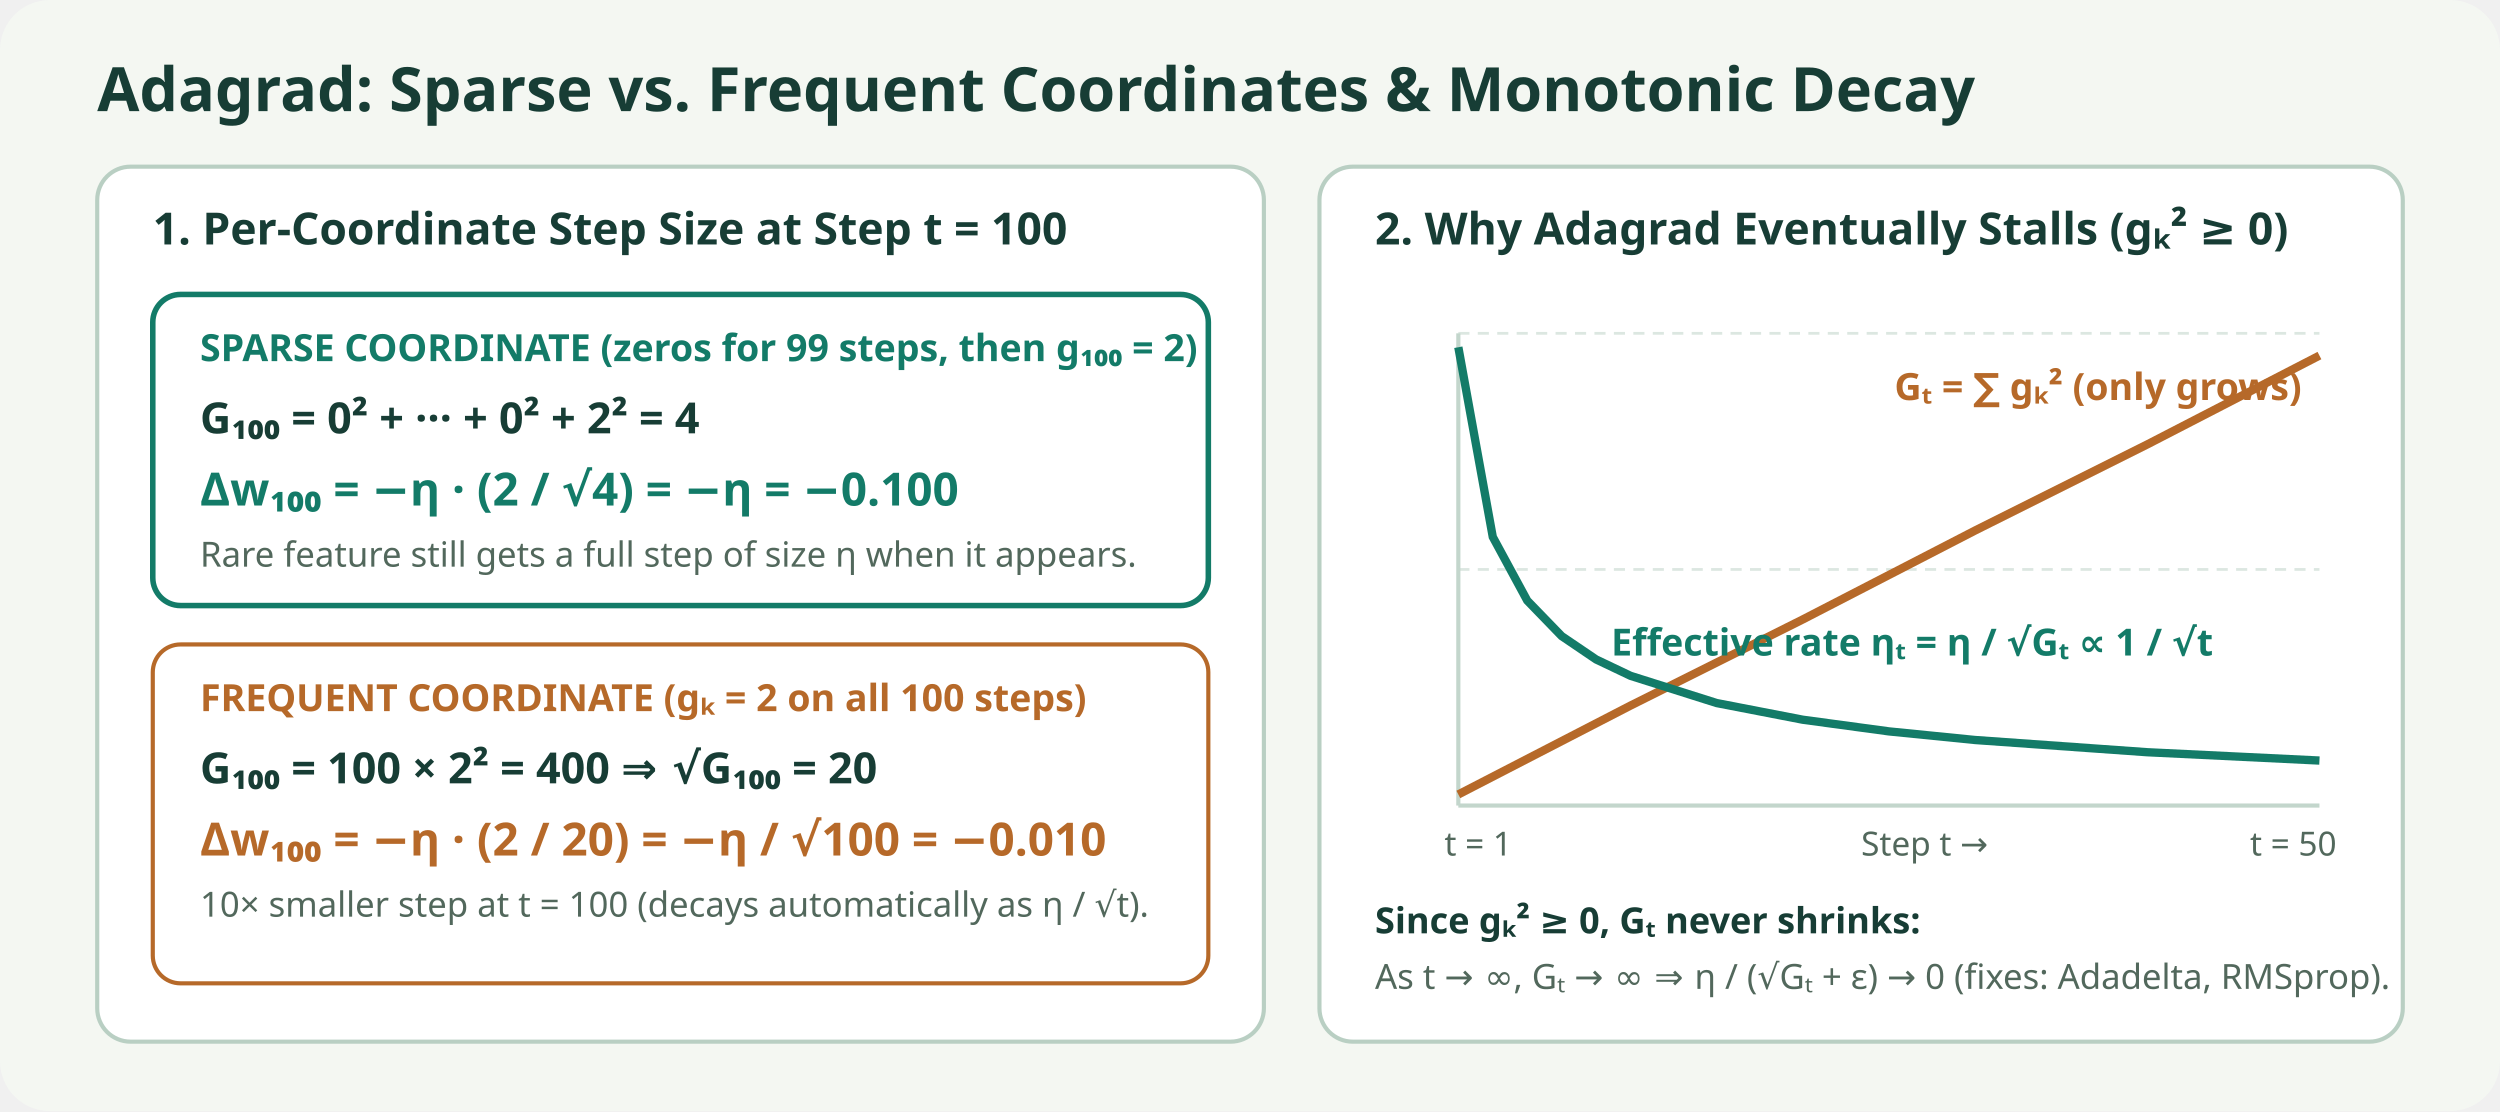
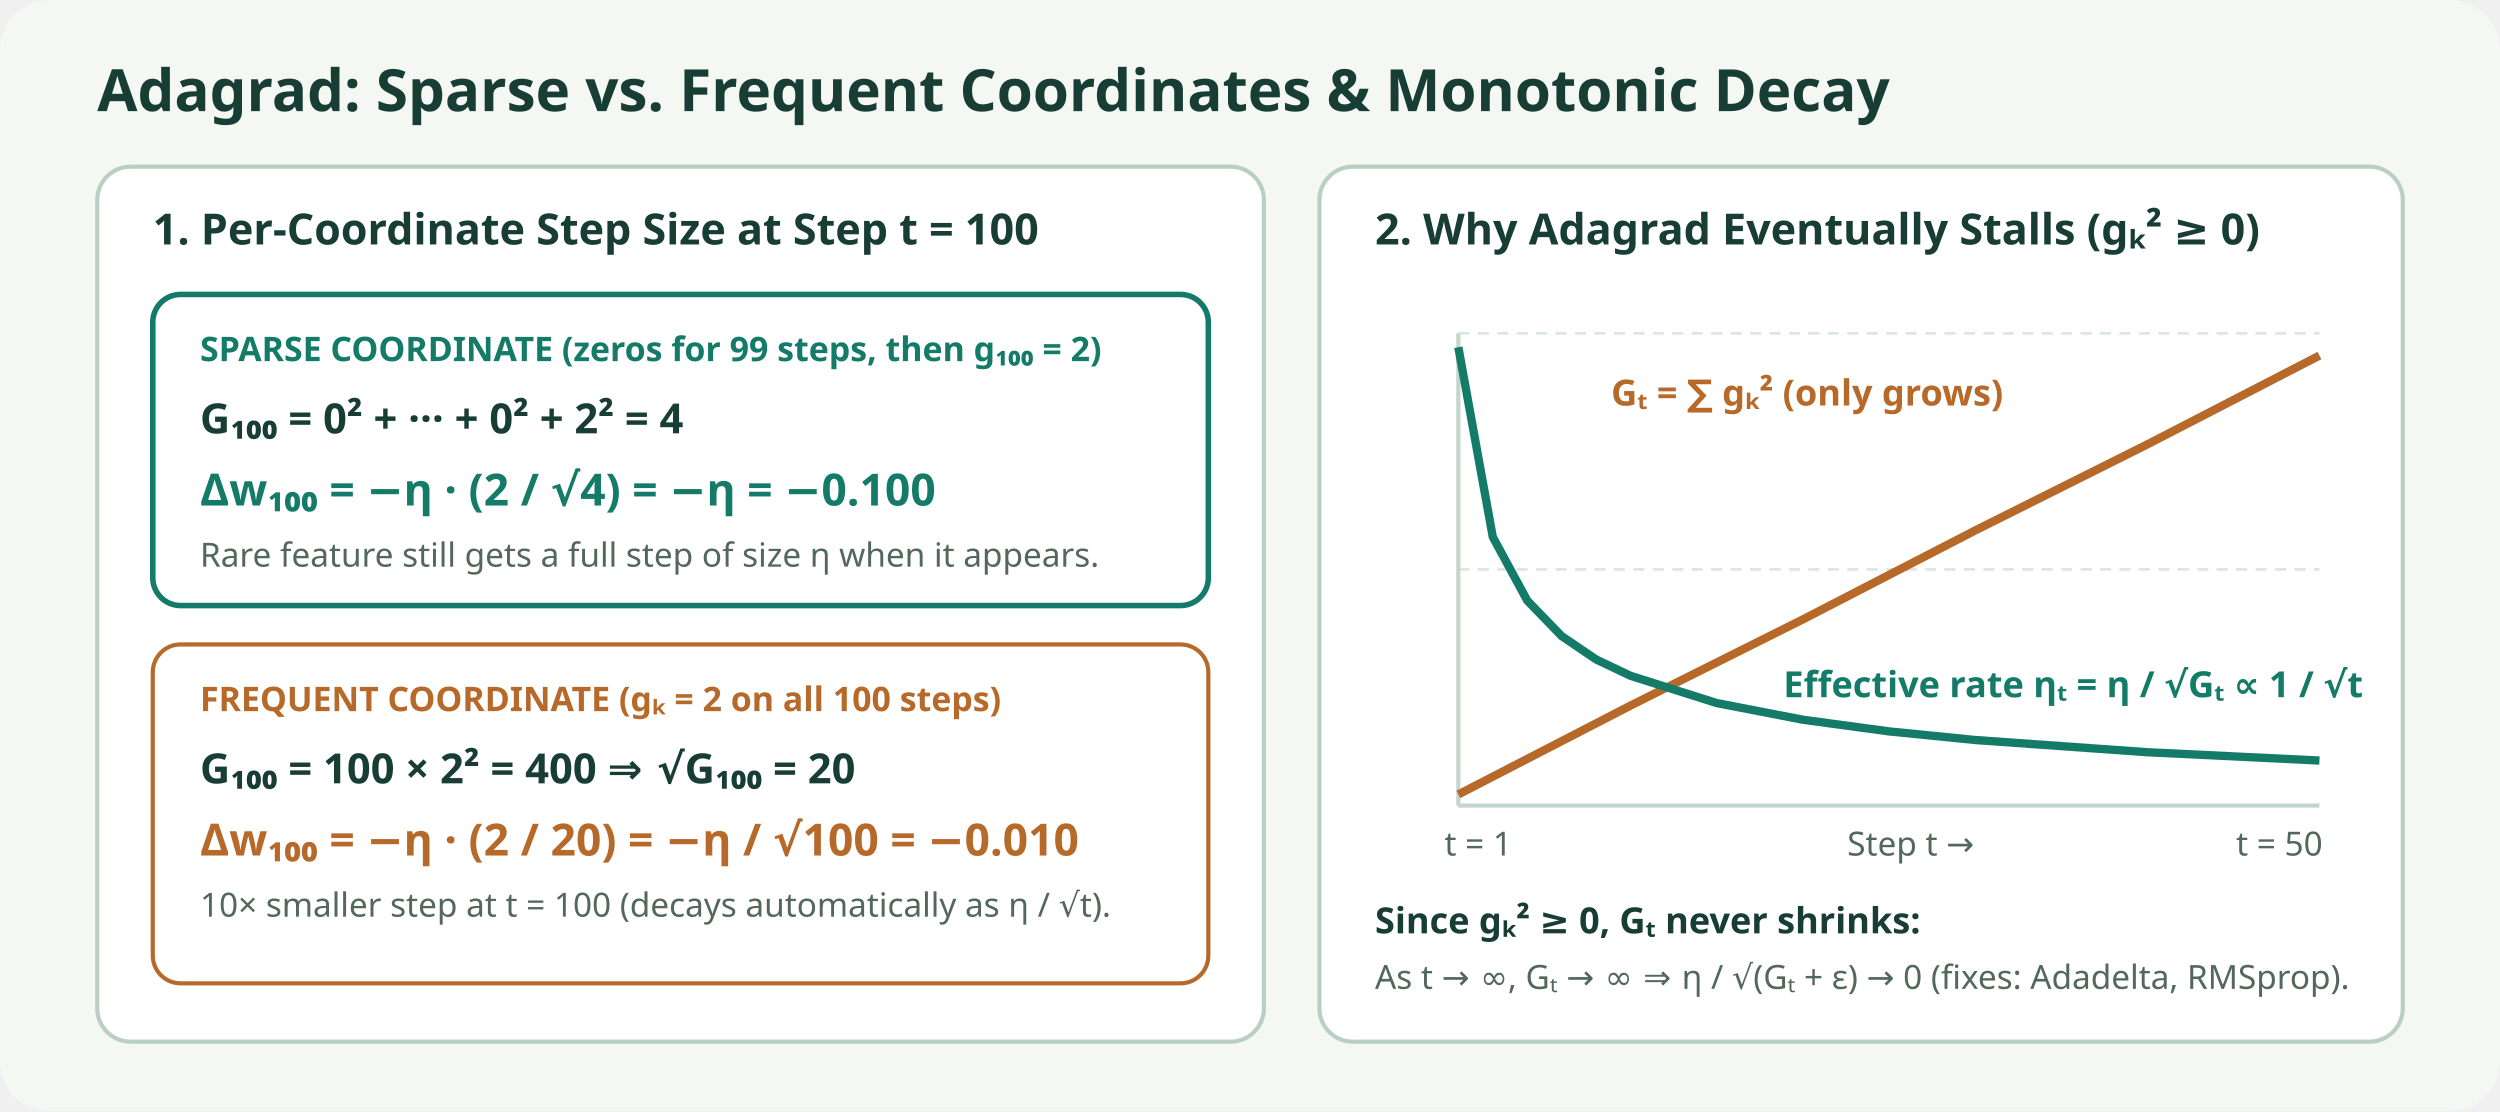
<svg xmlns="http://www.w3.org/2000/svg" viewBox="0 0 900 400" role="img" aria-labelledby="title desc">
  <rect width="900" height="400" rx="18" fill="#f4f7f2" />
  <g font-family="system-ui,sans-serif" fill="#173d35">
-     <text x="35" y="40" font-size="22" font-weight="700">Adagrad: Sparse vs. Frequent Coordinates &amp; Monotonic Decay</text>
+     <text x="35" y="40" font-size="21" font-weight="700">Adagrad: Sparse vs. Frequent Coordinates &amp; Monotonic Decay</text>
    <rect x="35" y="60" width="420" height="315" rx="12" fill="#fff" stroke="#b9cfc3" stroke-width="1.5" />
-     <text x="55" y="88" font-size="16" font-weight="700">1. Per-Coordinate Step Size at Step t = 100</text>
+     <text x="55" y="88" font-size="15.5" font-weight="700">1. Per-Coordinate Step Size at Step t = 100</text>
    <rect x="55" y="106" width="380" height="112" rx="10" fill="#fff" stroke="#137b68" stroke-width="2" />
-     <text x="72" y="130" font-size="13.5" font-weight="700" fill="#137b68">SPARSE COORDINATE (zeros for 99 steps, then g₁₀₀ = 2)</text>
-     <text x="72" y="156" font-size="15.5" font-weight="600">G₁₀₀ = 0² + ··· + 0² + 2² = 4</text>
-     <text x="72" y="182" font-size="16.5" font-weight="700" fill="#137b68">Δw₁₀₀ = −η · (2 / √4) = −η = −0.100</text>
-     <text x="72" y="204" font-size="12.5" fill="#52685c">Rare feature still gets a full step of size η when it appears.</text>
+     <text x="72" y="130" font-size="12.2" font-weight="700" fill="#137b68">SPARSE COORDINATE (zeros for 99 steps, then g₁₀₀ = 2)</text>
+     <text x="72" y="156" font-size="15" font-weight="600">G₁₀₀ = 0² + ··· + 0² + 2² = 4</text>
+     <text x="72" y="182" font-size="16" font-weight="700" fill="#137b68">Δw₁₀₀ = −η · (2 / √4) = −η = −0.100</text>
+     <text x="72" y="204" font-size="12" fill="#52685c">Rare feature still gets a full step of size η when it appears.</text>
    <rect x="55" y="232" width="380" height="122" rx="10" fill="#fff" stroke="#b66929" stroke-width="1.5" />
-     <text x="72" y="256" font-size="13.5" font-weight="700" fill="#b66929">FREQUENT COORDINATE (gₖ = 2 on all 100 steps)</text>
-     <text x="72" y="282" font-size="15.5" font-weight="600">G₁₀₀ = 100 × 2² = 400   ⇒   √G₁₀₀ = 20</text>
-     <text x="72" y="308" font-size="16.5" font-weight="700" fill="#b66929">Δw₁₀₀ = −η · (2 / 20) = −η / √100 = −0.010</text>
-     <text x="72" y="330" font-size="12.5" fill="#52685c">10× smaller step at t = 100 (decays automatically as η / √t).</text>
+     <text x="72" y="256" font-size="12.2" font-weight="700" fill="#b66929">FREQUENT COORDINATE (gₖ = 2 on all 100 steps)</text>
+     <text x="72" y="282" font-size="15" font-weight="600">G₁₀₀ = 100 × 2² = 400   ⇒   √G₁₀₀ = 20</text>
+     <text x="72" y="308" font-size="16" font-weight="700" fill="#b66929">Δw₁₀₀ = −η · (2 / 20) = −η / √100 = −0.010</text>
+     <text x="72" y="330" font-size="12" fill="#52685c">10× smaller step at t = 100 (decays automatically as η / √t).</text>
    <rect x="475" y="60" width="390" height="315" rx="12" fill="#fff" stroke="#b9cfc3" stroke-width="1.5" />
-     <text x="495" y="88" font-size="16" font-weight="700">2. Why Adagrad Eventually Stalls (gₖ² ≥ 0)</text>
+     <text x="495" y="88" font-size="15.5" font-weight="700">2. Why Adagrad Eventually Stalls (gₖ² ≥ 0)</text>
    <line x1="525" y1="290" x2="835" y2="290" stroke="#c3d6cc" stroke-width="1.5" />
    <line x1="525" y1="205" x2="835" y2="205" stroke="#dce7e1" stroke-width="1" stroke-dasharray="4,3" />
    <line x1="525" y1="120" x2="835" y2="120" stroke="#dce7e1" stroke-width="1" stroke-dasharray="4,3" />
    <line x1="525" y1="120" x2="525" y2="290" stroke="#c3d6cc" stroke-width="1.5" />
    <polyline points="525,286 587,254 649,223 711,191 773,160 835,128" fill="none" stroke="#b66929" stroke-width="3" />
-     <text x="682" y="144" font-size="13.5" font-weight="700" fill="#b66929">Gₜ = ∑ gₖ² (only grows)</text>
+     <text x="580" y="146" font-size="13" font-weight="700" fill="#b66929">Gₜ = ∑ gₖ² (only grows)</text>
    <polyline points="525.0,125.0 537.4,193.3 549.8,216.2 562.2,229.0 574.6,237.4 587.0,243.3 618.0,253.1 649.0,259.1 680.0,263.3 711.0,266.4 773.0,270.8 835.0,273.8" fill="none" stroke="#137b68" stroke-width="3" />
-     <text x="580" y="236" font-size="13.5" font-weight="700" fill="#137b68">Effective rate ηₜ = η / √Gₜ  ∝  1 / √t</text>
+     <text x="642" y="251" font-size="13" font-weight="700" fill="#137b68">Effective rate ηₜ = η / √Gₜ ∝ 1 / √t</text>
    <text x="520" y="308" font-size="12" fill="#52685c">t = 1</text>
-     <text x="670" y="308" font-size="12" fill="#52685c">Step t →</text>
-     <text x="810" y="308" font-size="12" fill="#52685c">t = 50</text>
+     <text x="665" y="308" font-size="12" fill="#52685c">Step t →</text>
+     <text x="805" y="308" font-size="12" fill="#52685c">t = 50</text>
    <text x="495" y="336" font-size="13" fill="#173d35" font-weight="600">Since gₖ² ≥ 0, Gₜ never shrinks:</text>
-     <text x="495" y="356" font-size="12.5" fill="#52685c">As t → ∞, Gₜ → ∞  ⇒  η / (√Gₜ + ε) → 0 (fixes: Adadelta, RMSprop).</text>
+     <text x="495" y="356" font-size="12" fill="#52685c">As t → ∞, Gₜ → ∞  ⇒  η / √(Gₜ + ε) → 0 (fixes: Adadelta, RMSprop).</text>
  </g>
</svg>
